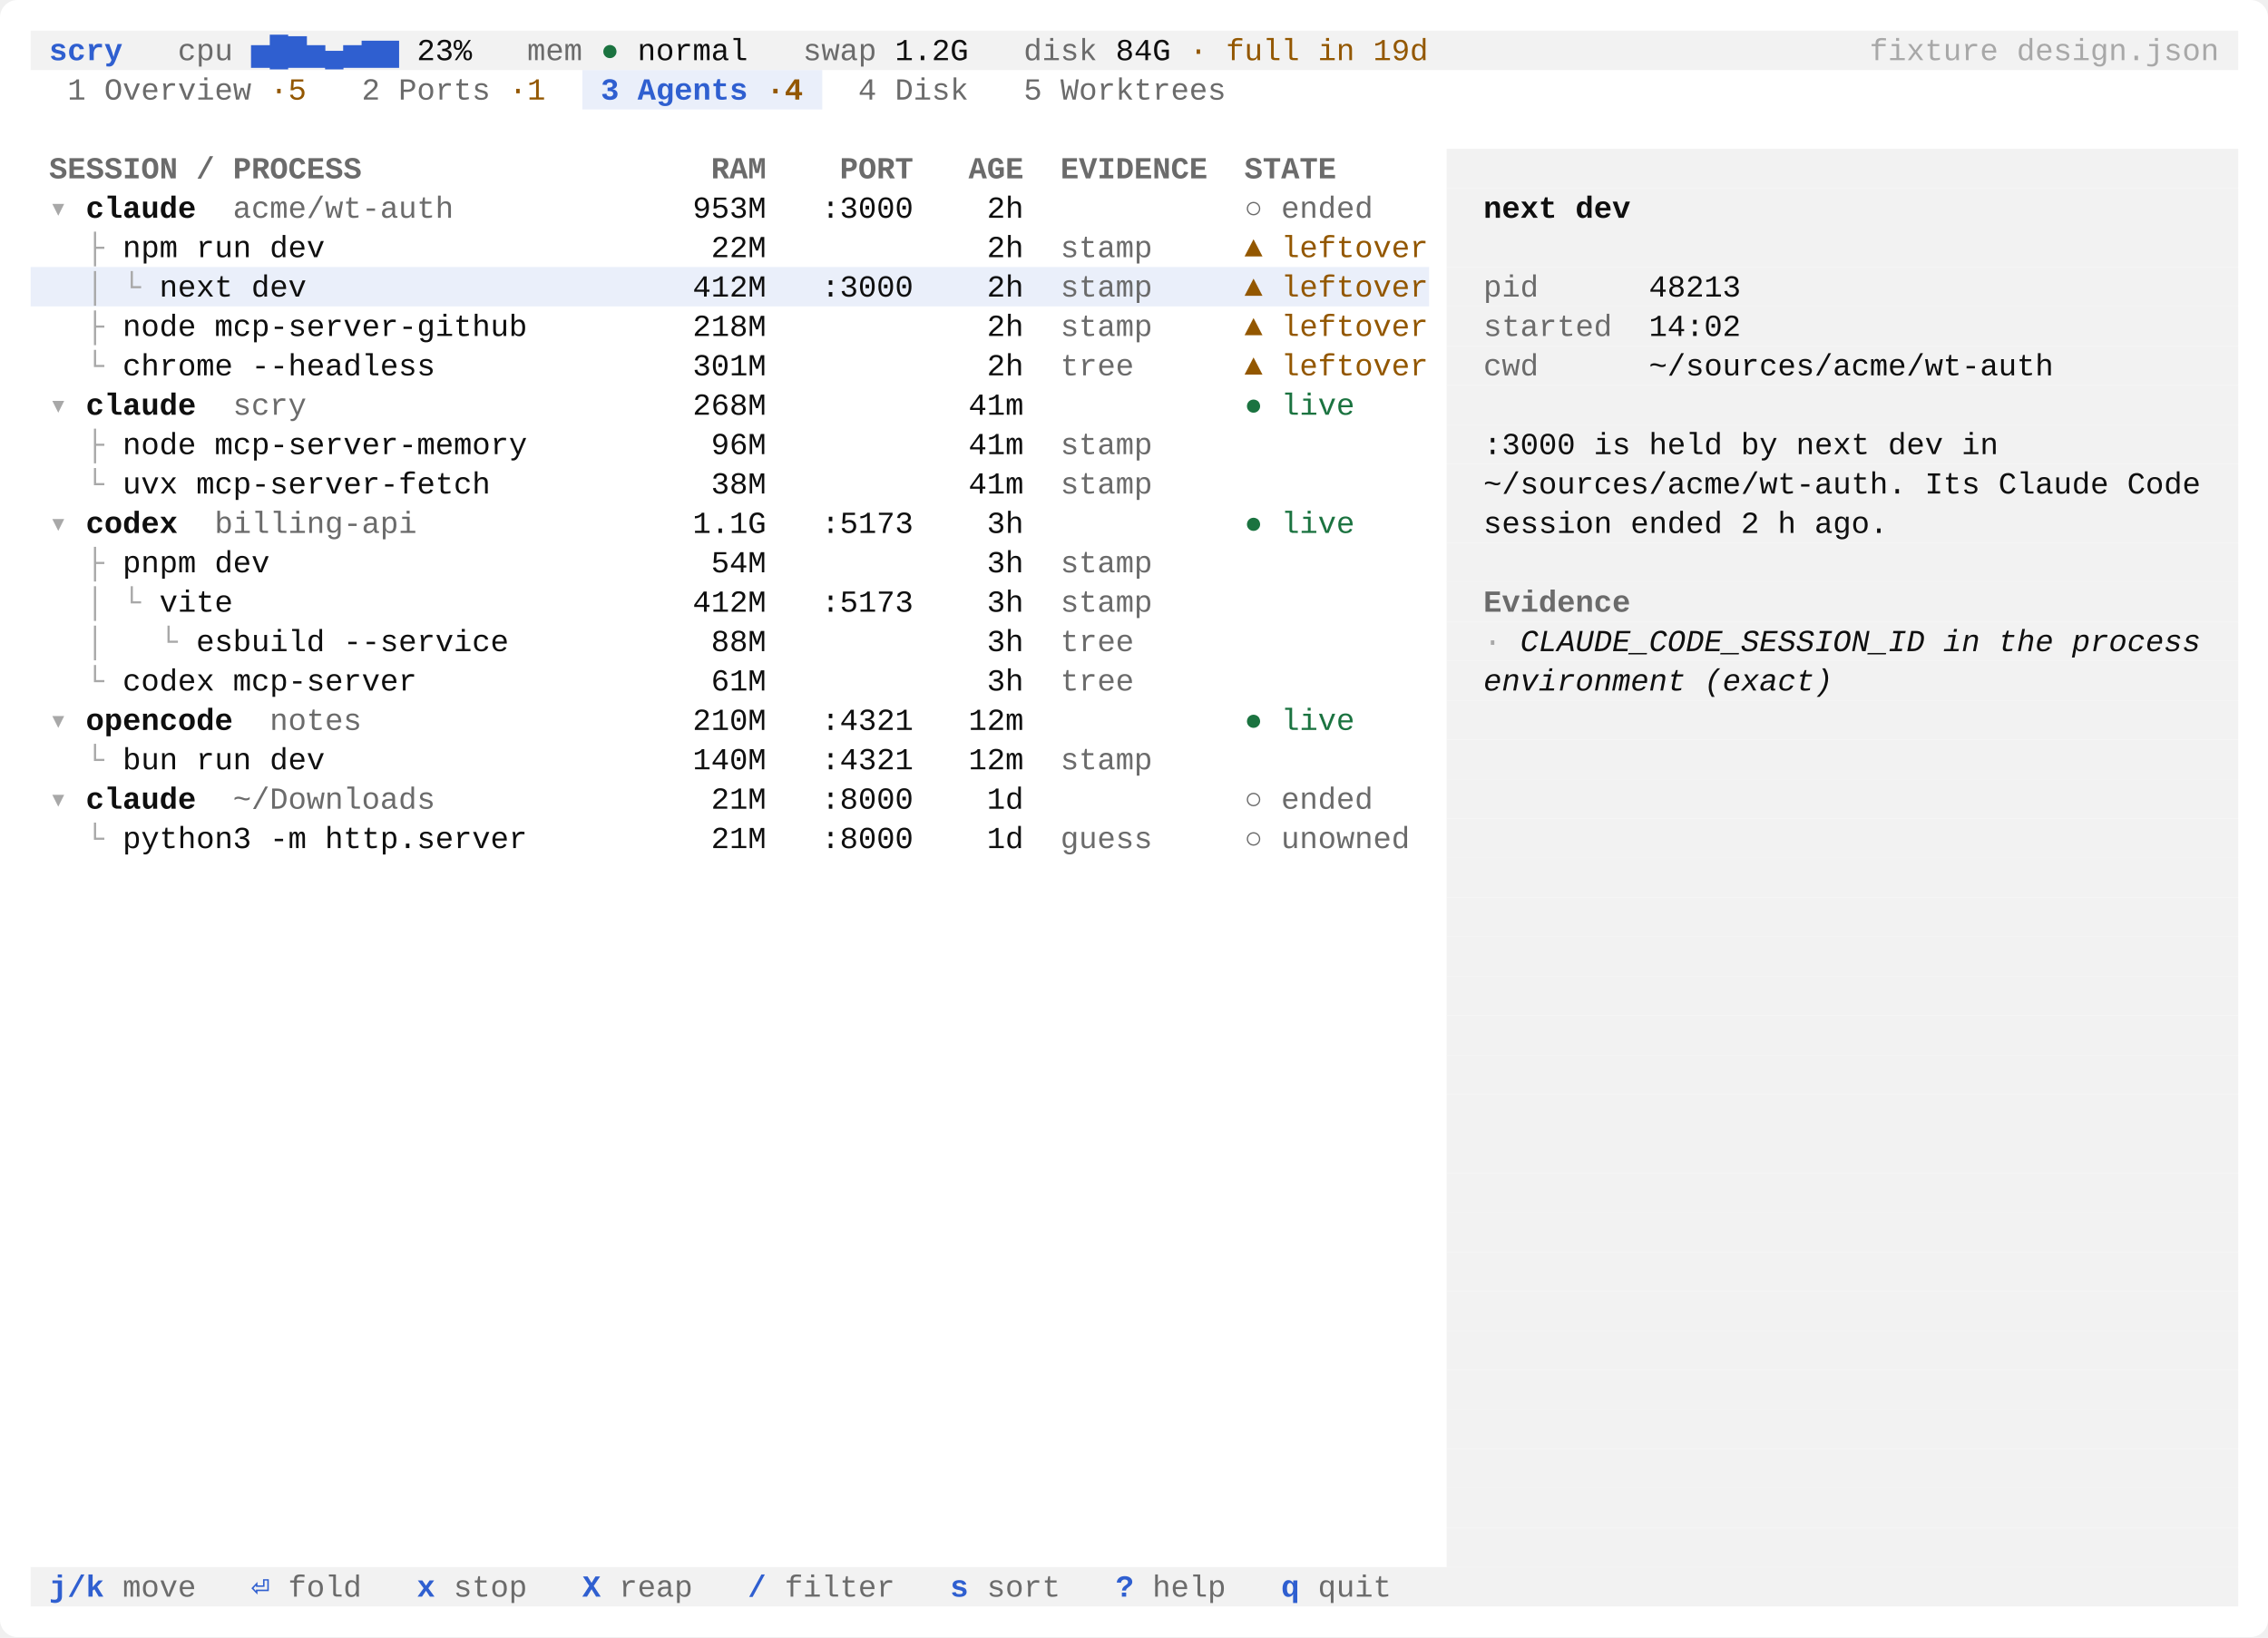
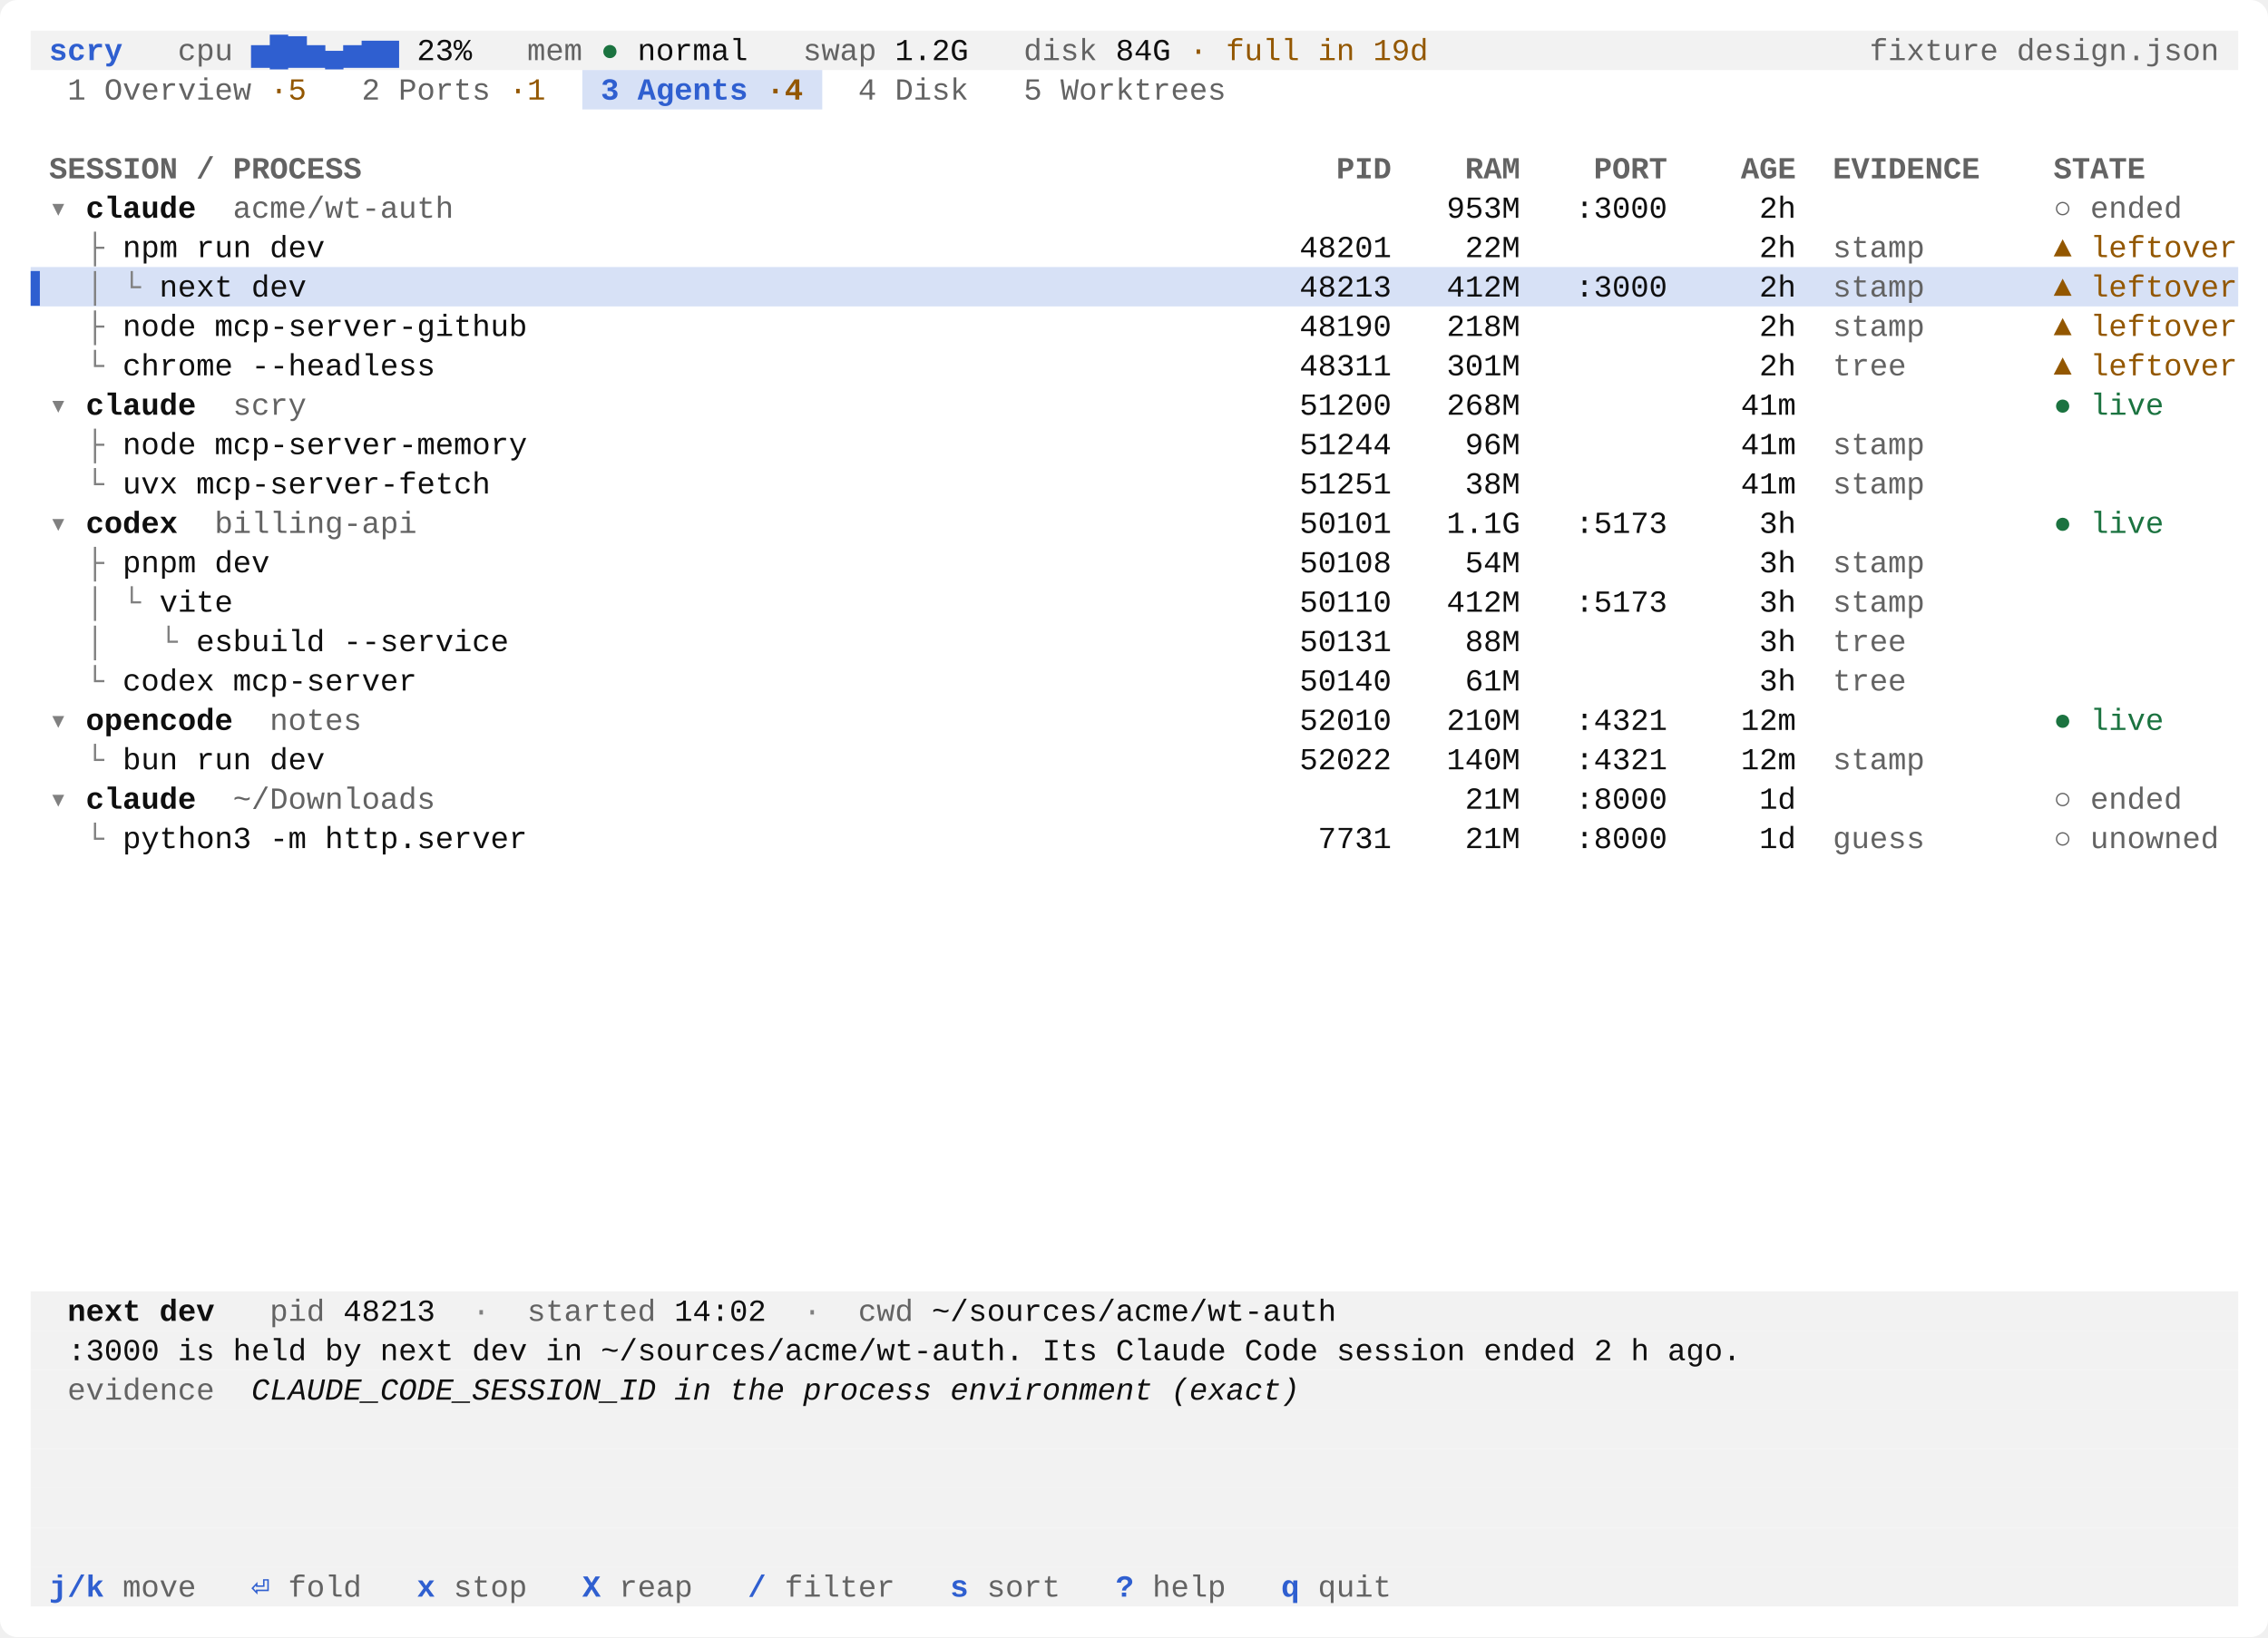
<svg xmlns="http://www.w3.org/2000/svg" width="1036" height="748" viewBox="0 0 1036 748">
  <style>text{font-family:ui-monospace,SFMono-Regular,"SF Mono",Menlo,Consolas,"Liberation Mono","DejaVu Sans Mono",monospace;font-size:14px;white-space:pre}</style>
  <rect width="1036" height="748" rx="8" fill="#ffffff" />
  <g transform="translate(14 14)">
    <rect x="0.0" y="0" width="1008.4" height="18" fill="#f2f2f2" />
    <text x="8.4" y="13.5" fill="#2f5fd0" textLength="33.6" lengthAdjust="spacingAndGlyphs" xml:space="preserve" font-weight="700">scry</text>
-     <text x="67.2" y="13.5" fill="#6b6b6b" textLength="25.2" lengthAdjust="spacingAndGlyphs" xml:space="preserve">cpu</text>
+     <text x="67.2" y="13.5" fill="#636363" textLength="25.2" lengthAdjust="spacingAndGlyphs" xml:space="preserve">cpu</text>
    <text x="100.8" y="13.5" fill="#2f5fd0" textLength="67.2" lengthAdjust="spacingAndGlyphs" xml:space="preserve">▅█▇▅▄▅▆▆</text>
    <text x="176.4" y="13.5" fill="#0f0f0f" textLength="25.2" lengthAdjust="spacingAndGlyphs" xml:space="preserve">23%</text>
-     <text x="226.8" y="13.5" fill="#6b6b6b" textLength="25.2" lengthAdjust="spacingAndGlyphs" xml:space="preserve">mem</text>
+     <text x="226.8" y="13.5" fill="#636363" textLength="25.2" lengthAdjust="spacingAndGlyphs" xml:space="preserve">mem</text>
    <text x="260.4" y="13.5" fill="#1b7340" textLength="8.4" lengthAdjust="spacingAndGlyphs" xml:space="preserve">●</text>
    <text x="277.2" y="13.5" fill="#0f0f0f" textLength="50.4" lengthAdjust="spacingAndGlyphs" xml:space="preserve">normal</text>
-     <text x="352.8" y="13.5" fill="#6b6b6b" textLength="33.6" lengthAdjust="spacingAndGlyphs" xml:space="preserve">swap</text>
+     <text x="352.8" y="13.5" fill="#636363" textLength="33.6" lengthAdjust="spacingAndGlyphs" xml:space="preserve">swap</text>
    <text x="394.8" y="13.5" fill="#0f0f0f" textLength="33.6" lengthAdjust="spacingAndGlyphs" xml:space="preserve">1.2G</text>
-     <text x="453.6" y="13.5" fill="#6b6b6b" textLength="33.6" lengthAdjust="spacingAndGlyphs" xml:space="preserve">disk</text>
+     <text x="453.6" y="13.5" fill="#636363" textLength="33.6" lengthAdjust="spacingAndGlyphs" xml:space="preserve">disk</text>
    <text x="495.6" y="13.5" fill="#0f0f0f" textLength="25.2" lengthAdjust="spacingAndGlyphs" xml:space="preserve">84G</text>
    <text x="529.2" y="13.5" fill="#935700" textLength="109.2" lengthAdjust="spacingAndGlyphs" xml:space="preserve">· full in 19d</text>
-     <text x="840.0" y="13.5" fill="#a8a8a8" textLength="159.6" lengthAdjust="spacingAndGlyphs" xml:space="preserve">fixture design.json</text>
-     <rect x="252.0" y="18" width="109.6" height="18" fill="#eaeffa" />
-     <text x="16.8" y="31.5" fill="#6b6b6b" textLength="84.0" lengthAdjust="spacingAndGlyphs" xml:space="preserve">1 Overview</text>
+     <text x="840.0" y="13.5" fill="#636363" textLength="159.6" lengthAdjust="spacingAndGlyphs" xml:space="preserve">fixture design.json</text>
+     <rect x="252.0" y="18" width="109.6" height="18" fill="#d7e1f6" />
+     <text x="16.8" y="31.5" fill="#636363" textLength="84.0" lengthAdjust="spacingAndGlyphs" xml:space="preserve">1 Overview</text>
    <text x="109.2" y="31.5" fill="#935700" textLength="16.8" lengthAdjust="spacingAndGlyphs" xml:space="preserve">·5</text>
-     <text x="151.2" y="31.5" fill="#6b6b6b" textLength="58.8" lengthAdjust="spacingAndGlyphs" xml:space="preserve">2 Ports</text>
+     <text x="151.2" y="31.5" fill="#636363" textLength="58.8" lengthAdjust="spacingAndGlyphs" xml:space="preserve">2 Ports</text>
    <text x="218.4" y="31.5" fill="#935700" textLength="16.8" lengthAdjust="spacingAndGlyphs" xml:space="preserve">·1</text>
    <text x="260.4" y="31.5" fill="#2f5fd0" textLength="67.2" lengthAdjust="spacingAndGlyphs" xml:space="preserve" font-weight="700">3 Agents</text>
    <text x="336.0" y="31.5" fill="#935700" textLength="16.8" lengthAdjust="spacingAndGlyphs" xml:space="preserve" font-weight="700">·4</text>
-     <text x="378.0" y="31.5" fill="#6b6b6b" textLength="50.4" lengthAdjust="spacingAndGlyphs" xml:space="preserve">4 Disk</text>
-     <text x="453.6" y="31.5" fill="#6b6b6b" textLength="92.4" lengthAdjust="spacingAndGlyphs" xml:space="preserve">5 Worktrees</text>
-     <rect x="646.8" y="54" width="361.6" height="18" fill="#f2f2f2" />
-     <text x="8.4" y="67.5" fill="#6b6b6b" textLength="142.8" lengthAdjust="spacingAndGlyphs" xml:space="preserve" font-weight="700">SESSION / PROCESS</text>
-     <text x="310.8" y="67.5" fill="#6b6b6b" textLength="25.2" lengthAdjust="spacingAndGlyphs" xml:space="preserve" font-weight="700">RAM</text>
-     <text x="369.6" y="67.5" fill="#6b6b6b" textLength="33.6" lengthAdjust="spacingAndGlyphs" xml:space="preserve" font-weight="700">PORT</text>
-     <text x="428.4" y="67.5" fill="#6b6b6b" textLength="25.2" lengthAdjust="spacingAndGlyphs" xml:space="preserve" font-weight="700">AGE</text>
-     <text x="470.4" y="67.5" fill="#6b6b6b" textLength="67.2" lengthAdjust="spacingAndGlyphs" xml:space="preserve" font-weight="700">EVIDENCE</text>
-     <text x="554.4" y="67.5" fill="#6b6b6b" textLength="42.0" lengthAdjust="spacingAndGlyphs" xml:space="preserve" font-weight="700">STATE</text>
-     <rect x="646.8" y="72" width="361.6" height="18" fill="#f2f2f2" />
-     <text x="8.4" y="85.5" fill="#a8a8a8" textLength="8.4" lengthAdjust="spacingAndGlyphs" xml:space="preserve">▾</text>
+     <text x="378.0" y="31.5" fill="#636363" textLength="50.4" lengthAdjust="spacingAndGlyphs" xml:space="preserve">4 Disk</text>
+     <text x="453.6" y="31.5" fill="#636363" textLength="92.4" lengthAdjust="spacingAndGlyphs" xml:space="preserve">5 Worktrees</text>
+     <text x="8.4" y="67.5" fill="#636363" textLength="142.8" lengthAdjust="spacingAndGlyphs" xml:space="preserve" font-weight="700">SESSION / PROCESS</text>
+     <text x="596.4" y="67.5" fill="#636363" textLength="25.2" lengthAdjust="spacingAndGlyphs" xml:space="preserve" font-weight="700">PID</text>
+     <text x="655.2" y="67.5" fill="#636363" textLength="25.2" lengthAdjust="spacingAndGlyphs" xml:space="preserve" font-weight="700">RAM</text>
+     <text x="714.0" y="67.5" fill="#636363" textLength="33.6" lengthAdjust="spacingAndGlyphs" xml:space="preserve" font-weight="700">PORT</text>
+     <text x="781.2" y="67.5" fill="#636363" textLength="25.2" lengthAdjust="spacingAndGlyphs" xml:space="preserve" font-weight="700">AGE</text>
+     <text x="823.2" y="67.5" fill="#636363" textLength="67.2" lengthAdjust="spacingAndGlyphs" xml:space="preserve" font-weight="700">EVIDENCE</text>
+     <text x="924.0" y="67.5" fill="#636363" textLength="42.0" lengthAdjust="spacingAndGlyphs" xml:space="preserve" font-weight="700">STATE</text>
+     <text x="8.4" y="85.5" fill="#808080" textLength="8.4" lengthAdjust="spacingAndGlyphs" xml:space="preserve">▾</text>
    <text x="25.2" y="85.5" fill="#0f0f0f" textLength="50.4" lengthAdjust="spacingAndGlyphs" xml:space="preserve" font-weight="700">claude</text>
-     <text x="92.4" y="85.5" fill="#6b6b6b" textLength="100.8" lengthAdjust="spacingAndGlyphs" xml:space="preserve">acme/wt-auth</text>
-     <text x="302.4" y="85.5" fill="#0f0f0f" textLength="33.6" lengthAdjust="spacingAndGlyphs" xml:space="preserve">953M</text>
-     <text x="361.2" y="85.5" fill="#0f0f0f" textLength="42.0" lengthAdjust="spacingAndGlyphs" xml:space="preserve">:3000</text>
-     <text x="436.8" y="85.5" fill="#0f0f0f" textLength="16.8" lengthAdjust="spacingAndGlyphs" xml:space="preserve">2h</text>
-     <text x="554.4" y="85.5" fill="#6b6b6b" textLength="58.8" lengthAdjust="spacingAndGlyphs" xml:space="preserve">○ ended</text>
-     <text x="663.6" y="85.5" fill="#0f0f0f" textLength="67.2" lengthAdjust="spacingAndGlyphs" xml:space="preserve" font-weight="700">next dev</text>
-     <rect x="646.8" y="90" width="361.6" height="18" fill="#f2f2f2" />
-     <text x="25.2" y="103.5" fill="#a8a8a8" textLength="8.4" lengthAdjust="spacingAndGlyphs" xml:space="preserve">├</text>
+     <text x="92.4" y="85.5" fill="#636363" textLength="100.8" lengthAdjust="spacingAndGlyphs" xml:space="preserve">acme/wt-auth</text>
+     <text x="646.8" y="85.5" fill="#0f0f0f" textLength="33.6" lengthAdjust="spacingAndGlyphs" xml:space="preserve">953M</text>
+     <text x="705.6" y="85.5" fill="#0f0f0f" textLength="42.0" lengthAdjust="spacingAndGlyphs" xml:space="preserve">:3000</text>
+     <text x="789.6" y="85.5" fill="#0f0f0f" textLength="16.8" lengthAdjust="spacingAndGlyphs" xml:space="preserve">2h</text>
+     <text x="924.0" y="85.5" fill="#636363" textLength="58.8" lengthAdjust="spacingAndGlyphs" xml:space="preserve">○ ended</text>
+     <text x="25.2" y="103.5" fill="#808080" textLength="8.4" lengthAdjust="spacingAndGlyphs" xml:space="preserve">├</text>
    <text x="42.0" y="103.5" fill="#0f0f0f" textLength="92.4" lengthAdjust="spacingAndGlyphs" xml:space="preserve">npm run dev</text>
-     <text x="310.8" y="103.5" fill="#0f0f0f" textLength="25.2" lengthAdjust="spacingAndGlyphs" xml:space="preserve">22M</text>
-     <text x="436.8" y="103.5" fill="#0f0f0f" textLength="16.8" lengthAdjust="spacingAndGlyphs" xml:space="preserve">2h</text>
-     <text x="470.4" y="103.5" fill="#6b6b6b" textLength="42.0" lengthAdjust="spacingAndGlyphs" xml:space="preserve">stamp</text>
-     <text x="554.4" y="103.5" fill="#935700" textLength="84.0" lengthAdjust="spacingAndGlyphs" xml:space="preserve">▲ leftover</text>
-     <rect x="0.0" y="108" width="638.8" height="18" fill="#eaeffa" />
-     <rect x="646.8" y="108" width="361.6" height="18" fill="#f2f2f2" />
-     <text x="25.2" y="121.5" fill="#a8a8a8" textLength="25.2" lengthAdjust="spacingAndGlyphs" xml:space="preserve">│ └</text>
+     <text x="579.6" y="103.5" fill="#0f0f0f" textLength="42.0" lengthAdjust="spacingAndGlyphs" xml:space="preserve">48201</text>
+     <text x="655.2" y="103.5" fill="#0f0f0f" textLength="25.2" lengthAdjust="spacingAndGlyphs" xml:space="preserve">22M</text>
+     <text x="789.6" y="103.5" fill="#0f0f0f" textLength="16.8" lengthAdjust="spacingAndGlyphs" xml:space="preserve">2h</text>
+     <text x="823.2" y="103.5" fill="#636363" textLength="42.0" lengthAdjust="spacingAndGlyphs" xml:space="preserve">stamp</text>
+     <text x="924.0" y="103.5" fill="#935700" textLength="84.0" lengthAdjust="spacingAndGlyphs" xml:space="preserve">▲ leftover</text>
+     <rect x="0.0" y="108" width="1008.4" height="18" fill="#d7e1f6" />
+     <text x="0.0" y="121.5" fill="#2f5fd0" textLength="8.4" lengthAdjust="spacingAndGlyphs" xml:space="preserve">▌</text>
+     <text x="25.2" y="121.5" fill="#808080" textLength="25.2" lengthAdjust="spacingAndGlyphs" xml:space="preserve">│ └</text>
    <text x="58.8" y="121.5" fill="#0f0f0f" textLength="67.2" lengthAdjust="spacingAndGlyphs" xml:space="preserve">next dev</text>
-     <text x="302.4" y="121.5" fill="#0f0f0f" textLength="33.6" lengthAdjust="spacingAndGlyphs" xml:space="preserve">412M</text>
-     <text x="361.2" y="121.5" fill="#0f0f0f" textLength="42.0" lengthAdjust="spacingAndGlyphs" xml:space="preserve">:3000</text>
-     <text x="436.8" y="121.5" fill="#0f0f0f" textLength="16.8" lengthAdjust="spacingAndGlyphs" xml:space="preserve">2h</text>
-     <text x="470.4" y="121.5" fill="#6b6b6b" textLength="42.0" lengthAdjust="spacingAndGlyphs" xml:space="preserve">stamp</text>
-     <text x="554.4" y="121.5" fill="#935700" textLength="84.0" lengthAdjust="spacingAndGlyphs" xml:space="preserve">▲ leftover</text>
-     <text x="663.6" y="121.5" fill="#6b6b6b" textLength="25.2" lengthAdjust="spacingAndGlyphs" xml:space="preserve">pid</text>
-     <text x="739.2" y="121.5" fill="#0f0f0f" textLength="42.0" lengthAdjust="spacingAndGlyphs" xml:space="preserve">48213</text>
-     <rect x="646.8" y="126" width="361.6" height="18" fill="#f2f2f2" />
-     <text x="25.2" y="139.5" fill="#a8a8a8" textLength="8.4" lengthAdjust="spacingAndGlyphs" xml:space="preserve">├</text>
+     <text x="579.6" y="121.5" fill="#0f0f0f" textLength="42.0" lengthAdjust="spacingAndGlyphs" xml:space="preserve">48213</text>
+     <text x="646.8" y="121.5" fill="#0f0f0f" textLength="33.6" lengthAdjust="spacingAndGlyphs" xml:space="preserve">412M</text>
+     <text x="705.6" y="121.5" fill="#0f0f0f" textLength="42.0" lengthAdjust="spacingAndGlyphs" xml:space="preserve">:3000</text>
+     <text x="789.6" y="121.5" fill="#0f0f0f" textLength="16.8" lengthAdjust="spacingAndGlyphs" xml:space="preserve">2h</text>
+     <text x="823.2" y="121.5" fill="#636363" textLength="42.0" lengthAdjust="spacingAndGlyphs" xml:space="preserve">stamp</text>
+     <text x="924.0" y="121.5" fill="#935700" textLength="84.0" lengthAdjust="spacingAndGlyphs" xml:space="preserve">▲ leftover</text>
+     <text x="25.2" y="139.5" fill="#808080" textLength="8.4" lengthAdjust="spacingAndGlyphs" xml:space="preserve">├</text>
    <text x="42.0" y="139.5" fill="#0f0f0f" textLength="184.8" lengthAdjust="spacingAndGlyphs" xml:space="preserve">node mcp-server-github</text>
-     <text x="302.4" y="139.5" fill="#0f0f0f" textLength="33.6" lengthAdjust="spacingAndGlyphs" xml:space="preserve">218M</text>
-     <text x="436.8" y="139.5" fill="#0f0f0f" textLength="16.8" lengthAdjust="spacingAndGlyphs" xml:space="preserve">2h</text>
-     <text x="470.4" y="139.5" fill="#6b6b6b" textLength="42.0" lengthAdjust="spacingAndGlyphs" xml:space="preserve">stamp</text>
-     <text x="554.4" y="139.5" fill="#935700" textLength="84.0" lengthAdjust="spacingAndGlyphs" xml:space="preserve">▲ leftover</text>
-     <text x="663.6" y="139.5" fill="#6b6b6b" textLength="58.8" lengthAdjust="spacingAndGlyphs" xml:space="preserve">started</text>
-     <text x="739.2" y="139.5" fill="#0f0f0f" textLength="42.0" lengthAdjust="spacingAndGlyphs" xml:space="preserve">14:02</text>
-     <rect x="646.8" y="144" width="361.6" height="18" fill="#f2f2f2" />
-     <text x="25.2" y="157.5" fill="#a8a8a8" textLength="8.4" lengthAdjust="spacingAndGlyphs" xml:space="preserve">└</text>
+     <text x="579.6" y="139.5" fill="#0f0f0f" textLength="42.0" lengthAdjust="spacingAndGlyphs" xml:space="preserve">48190</text>
+     <text x="646.8" y="139.5" fill="#0f0f0f" textLength="33.6" lengthAdjust="spacingAndGlyphs" xml:space="preserve">218M</text>
+     <text x="789.6" y="139.5" fill="#0f0f0f" textLength="16.8" lengthAdjust="spacingAndGlyphs" xml:space="preserve">2h</text>
+     <text x="823.2" y="139.5" fill="#636363" textLength="42.0" lengthAdjust="spacingAndGlyphs" xml:space="preserve">stamp</text>
+     <text x="924.0" y="139.5" fill="#935700" textLength="84.0" lengthAdjust="spacingAndGlyphs" xml:space="preserve">▲ leftover</text>
+     <text x="25.2" y="157.5" fill="#808080" textLength="8.4" lengthAdjust="spacingAndGlyphs" xml:space="preserve">└</text>
    <text x="42.0" y="157.5" fill="#0f0f0f" textLength="142.8" lengthAdjust="spacingAndGlyphs" xml:space="preserve">chrome --headless</text>
-     <text x="302.4" y="157.5" fill="#0f0f0f" textLength="33.6" lengthAdjust="spacingAndGlyphs" xml:space="preserve">301M</text>
-     <text x="436.8" y="157.5" fill="#0f0f0f" textLength="16.8" lengthAdjust="spacingAndGlyphs" xml:space="preserve">2h</text>
-     <text x="470.4" y="157.5" fill="#6b6b6b" textLength="33.6" lengthAdjust="spacingAndGlyphs" xml:space="preserve">tree</text>
-     <text x="554.4" y="157.5" fill="#935700" textLength="84.0" lengthAdjust="spacingAndGlyphs" xml:space="preserve">▲ leftover</text>
-     <text x="663.6" y="157.5" fill="#6b6b6b" textLength="25.2" lengthAdjust="spacingAndGlyphs" xml:space="preserve">cwd</text>
-     <text x="739.2" y="157.5" fill="#0f0f0f" textLength="184.8" lengthAdjust="spacingAndGlyphs" xml:space="preserve">~/sources/acme/wt-auth</text>
-     <rect x="646.8" y="162" width="361.6" height="18" fill="#f2f2f2" />
-     <text x="8.4" y="175.5" fill="#a8a8a8" textLength="8.4" lengthAdjust="spacingAndGlyphs" xml:space="preserve">▾</text>
+     <text x="579.6" y="157.5" fill="#0f0f0f" textLength="42.0" lengthAdjust="spacingAndGlyphs" xml:space="preserve">48311</text>
+     <text x="646.8" y="157.5" fill="#0f0f0f" textLength="33.6" lengthAdjust="spacingAndGlyphs" xml:space="preserve">301M</text>
+     <text x="789.6" y="157.5" fill="#0f0f0f" textLength="16.8" lengthAdjust="spacingAndGlyphs" xml:space="preserve">2h</text>
+     <text x="823.2" y="157.5" fill="#636363" textLength="33.6" lengthAdjust="spacingAndGlyphs" xml:space="preserve">tree</text>
+     <text x="924.0" y="157.5" fill="#935700" textLength="84.0" lengthAdjust="spacingAndGlyphs" xml:space="preserve">▲ leftover</text>
+     <text x="8.4" y="175.5" fill="#808080" textLength="8.4" lengthAdjust="spacingAndGlyphs" xml:space="preserve">▾</text>
    <text x="25.2" y="175.5" fill="#0f0f0f" textLength="50.4" lengthAdjust="spacingAndGlyphs" xml:space="preserve" font-weight="700">claude</text>
-     <text x="92.4" y="175.5" fill="#6b6b6b" textLength="33.6" lengthAdjust="spacingAndGlyphs" xml:space="preserve">scry</text>
-     <text x="302.4" y="175.5" fill="#0f0f0f" textLength="33.6" lengthAdjust="spacingAndGlyphs" xml:space="preserve">268M</text>
-     <text x="428.4" y="175.5" fill="#0f0f0f" textLength="25.2" lengthAdjust="spacingAndGlyphs" xml:space="preserve">41m</text>
-     <text x="554.4" y="175.5" fill="#1b7340" textLength="50.4" lengthAdjust="spacingAndGlyphs" xml:space="preserve">● live</text>
-     <rect x="646.8" y="180" width="361.6" height="18" fill="#f2f2f2" />
-     <text x="25.2" y="193.5" fill="#a8a8a8" textLength="8.4" lengthAdjust="spacingAndGlyphs" xml:space="preserve">├</text>
+     <text x="92.4" y="175.5" fill="#636363" textLength="33.6" lengthAdjust="spacingAndGlyphs" xml:space="preserve">scry</text>
+     <text x="579.6" y="175.5" fill="#0f0f0f" textLength="42.0" lengthAdjust="spacingAndGlyphs" xml:space="preserve">51200</text>
+     <text x="646.8" y="175.5" fill="#0f0f0f" textLength="33.6" lengthAdjust="spacingAndGlyphs" xml:space="preserve">268M</text>
+     <text x="781.2" y="175.5" fill="#0f0f0f" textLength="25.2" lengthAdjust="spacingAndGlyphs" xml:space="preserve">41m</text>
+     <text x="924.0" y="175.5" fill="#1b7340" textLength="50.4" lengthAdjust="spacingAndGlyphs" xml:space="preserve">● live</text>
+     <text x="25.2" y="193.5" fill="#808080" textLength="8.4" lengthAdjust="spacingAndGlyphs" xml:space="preserve">├</text>
    <text x="42.0" y="193.5" fill="#0f0f0f" textLength="184.8" lengthAdjust="spacingAndGlyphs" xml:space="preserve">node mcp-server-memory</text>
-     <text x="310.8" y="193.5" fill="#0f0f0f" textLength="25.2" lengthAdjust="spacingAndGlyphs" xml:space="preserve">96M</text>
-     <text x="428.4" y="193.5" fill="#0f0f0f" textLength="25.2" lengthAdjust="spacingAndGlyphs" xml:space="preserve">41m</text>
-     <text x="470.4" y="193.5" fill="#6b6b6b" textLength="42.0" lengthAdjust="spacingAndGlyphs" xml:space="preserve">stamp</text>
-     <text x="663.6" y="193.5" fill="#0f0f0f" textLength="235.2" lengthAdjust="spacingAndGlyphs" xml:space="preserve">:3000 is held by next dev in</text>
-     <rect x="646.8" y="198" width="361.6" height="18" fill="#f2f2f2" />
-     <text x="25.2" y="211.5" fill="#a8a8a8" textLength="8.4" lengthAdjust="spacingAndGlyphs" xml:space="preserve">└</text>
+     <text x="579.6" y="193.5" fill="#0f0f0f" textLength="42.0" lengthAdjust="spacingAndGlyphs" xml:space="preserve">51244</text>
+     <text x="655.2" y="193.5" fill="#0f0f0f" textLength="25.2" lengthAdjust="spacingAndGlyphs" xml:space="preserve">96M</text>
+     <text x="781.2" y="193.5" fill="#0f0f0f" textLength="25.2" lengthAdjust="spacingAndGlyphs" xml:space="preserve">41m</text>
+     <text x="823.2" y="193.5" fill="#636363" textLength="42.0" lengthAdjust="spacingAndGlyphs" xml:space="preserve">stamp</text>
+     <text x="25.2" y="211.5" fill="#808080" textLength="8.4" lengthAdjust="spacingAndGlyphs" xml:space="preserve">└</text>
    <text x="42.0" y="211.5" fill="#0f0f0f" textLength="168.0" lengthAdjust="spacingAndGlyphs" xml:space="preserve">uvx mcp-server-fetch</text>
-     <text x="310.8" y="211.5" fill="#0f0f0f" textLength="25.2" lengthAdjust="spacingAndGlyphs" xml:space="preserve">38M</text>
-     <text x="428.4" y="211.5" fill="#0f0f0f" textLength="25.2" lengthAdjust="spacingAndGlyphs" xml:space="preserve">41m</text>
-     <text x="470.4" y="211.5" fill="#6b6b6b" textLength="42.0" lengthAdjust="spacingAndGlyphs" xml:space="preserve">stamp</text>
-     <text x="663.6" y="211.5" fill="#0f0f0f" textLength="327.6" lengthAdjust="spacingAndGlyphs" xml:space="preserve">~/sources/acme/wt-auth. Its Claude Code</text>
-     <rect x="646.8" y="216" width="361.6" height="18" fill="#f2f2f2" />
-     <text x="8.4" y="229.5" fill="#a8a8a8" textLength="8.4" lengthAdjust="spacingAndGlyphs" xml:space="preserve">▾</text>
+     <text x="579.6" y="211.5" fill="#0f0f0f" textLength="42.0" lengthAdjust="spacingAndGlyphs" xml:space="preserve">51251</text>
+     <text x="655.2" y="211.5" fill="#0f0f0f" textLength="25.2" lengthAdjust="spacingAndGlyphs" xml:space="preserve">38M</text>
+     <text x="781.2" y="211.5" fill="#0f0f0f" textLength="25.2" lengthAdjust="spacingAndGlyphs" xml:space="preserve">41m</text>
+     <text x="823.2" y="211.5" fill="#636363" textLength="42.0" lengthAdjust="spacingAndGlyphs" xml:space="preserve">stamp</text>
+     <text x="8.4" y="229.5" fill="#808080" textLength="8.4" lengthAdjust="spacingAndGlyphs" xml:space="preserve">▾</text>
    <text x="25.2" y="229.5" fill="#0f0f0f" textLength="42.0" lengthAdjust="spacingAndGlyphs" xml:space="preserve" font-weight="700">codex</text>
-     <text x="84.0" y="229.5" fill="#6b6b6b" textLength="92.4" lengthAdjust="spacingAndGlyphs" xml:space="preserve">billing-api</text>
-     <text x="302.4" y="229.5" fill="#0f0f0f" textLength="33.6" lengthAdjust="spacingAndGlyphs" xml:space="preserve">1.1G</text>
-     <text x="361.2" y="229.5" fill="#0f0f0f" textLength="42.0" lengthAdjust="spacingAndGlyphs" xml:space="preserve">:5173</text>
-     <text x="436.8" y="229.5" fill="#0f0f0f" textLength="16.8" lengthAdjust="spacingAndGlyphs" xml:space="preserve">3h</text>
-     <text x="554.4" y="229.5" fill="#1b7340" textLength="50.4" lengthAdjust="spacingAndGlyphs" xml:space="preserve">● live</text>
-     <text x="663.6" y="229.5" fill="#0f0f0f" textLength="184.8" lengthAdjust="spacingAndGlyphs" xml:space="preserve">session ended 2 h ago.</text>
-     <rect x="646.8" y="234" width="361.6" height="18" fill="#f2f2f2" />
-     <text x="25.2" y="247.5" fill="#a8a8a8" textLength="8.4" lengthAdjust="spacingAndGlyphs" xml:space="preserve">├</text>
+     <text x="84.0" y="229.5" fill="#636363" textLength="92.4" lengthAdjust="spacingAndGlyphs" xml:space="preserve">billing-api</text>
+     <text x="579.6" y="229.5" fill="#0f0f0f" textLength="42.0" lengthAdjust="spacingAndGlyphs" xml:space="preserve">50101</text>
+     <text x="646.8" y="229.5" fill="#0f0f0f" textLength="33.6" lengthAdjust="spacingAndGlyphs" xml:space="preserve">1.1G</text>
+     <text x="705.6" y="229.5" fill="#0f0f0f" textLength="42.0" lengthAdjust="spacingAndGlyphs" xml:space="preserve">:5173</text>
+     <text x="789.6" y="229.5" fill="#0f0f0f" textLength="16.8" lengthAdjust="spacingAndGlyphs" xml:space="preserve">3h</text>
+     <text x="924.0" y="229.5" fill="#1b7340" textLength="50.4" lengthAdjust="spacingAndGlyphs" xml:space="preserve">● live</text>
+     <text x="25.2" y="247.5" fill="#808080" textLength="8.4" lengthAdjust="spacingAndGlyphs" xml:space="preserve">├</text>
    <text x="42.0" y="247.5" fill="#0f0f0f" textLength="67.2" lengthAdjust="spacingAndGlyphs" xml:space="preserve">pnpm dev</text>
-     <text x="310.8" y="247.5" fill="#0f0f0f" textLength="25.2" lengthAdjust="spacingAndGlyphs" xml:space="preserve">54M</text>
-     <text x="436.8" y="247.5" fill="#0f0f0f" textLength="16.8" lengthAdjust="spacingAndGlyphs" xml:space="preserve">3h</text>
-     <text x="470.4" y="247.5" fill="#6b6b6b" textLength="42.0" lengthAdjust="spacingAndGlyphs" xml:space="preserve">stamp</text>
-     <rect x="646.8" y="252" width="361.6" height="18" fill="#f2f2f2" />
-     <text x="25.2" y="265.5" fill="#a8a8a8" textLength="25.2" lengthAdjust="spacingAndGlyphs" xml:space="preserve">│ └</text>
+     <text x="579.6" y="247.5" fill="#0f0f0f" textLength="42.0" lengthAdjust="spacingAndGlyphs" xml:space="preserve">50108</text>
+     <text x="655.2" y="247.5" fill="#0f0f0f" textLength="25.2" lengthAdjust="spacingAndGlyphs" xml:space="preserve">54M</text>
+     <text x="789.6" y="247.5" fill="#0f0f0f" textLength="16.8" lengthAdjust="spacingAndGlyphs" xml:space="preserve">3h</text>
+     <text x="823.2" y="247.5" fill="#636363" textLength="42.0" lengthAdjust="spacingAndGlyphs" xml:space="preserve">stamp</text>
+     <text x="25.2" y="265.5" fill="#808080" textLength="25.2" lengthAdjust="spacingAndGlyphs" xml:space="preserve">│ └</text>
    <text x="58.8" y="265.5" fill="#0f0f0f" textLength="33.6" lengthAdjust="spacingAndGlyphs" xml:space="preserve">vite</text>
-     <text x="302.4" y="265.5" fill="#0f0f0f" textLength="33.6" lengthAdjust="spacingAndGlyphs" xml:space="preserve">412M</text>
-     <text x="361.2" y="265.5" fill="#0f0f0f" textLength="42.0" lengthAdjust="spacingAndGlyphs" xml:space="preserve">:5173</text>
-     <text x="436.8" y="265.5" fill="#0f0f0f" textLength="16.8" lengthAdjust="spacingAndGlyphs" xml:space="preserve">3h</text>
-     <text x="470.4" y="265.5" fill="#6b6b6b" textLength="42.0" lengthAdjust="spacingAndGlyphs" xml:space="preserve">stamp</text>
-     <text x="663.6" y="265.5" fill="#6b6b6b" textLength="67.2" lengthAdjust="spacingAndGlyphs" xml:space="preserve" font-weight="700">Evidence</text>
-     <rect x="646.8" y="270" width="361.6" height="18" fill="#f2f2f2" />
-     <text x="25.2" y="283.5" fill="#a8a8a8" textLength="8.4" lengthAdjust="spacingAndGlyphs" xml:space="preserve">│</text>
-     <text x="58.8" y="283.5" fill="#a8a8a8" textLength="8.4" lengthAdjust="spacingAndGlyphs" xml:space="preserve">└</text>
+     <text x="579.6" y="265.5" fill="#0f0f0f" textLength="42.0" lengthAdjust="spacingAndGlyphs" xml:space="preserve">50110</text>
+     <text x="646.8" y="265.5" fill="#0f0f0f" textLength="33.6" lengthAdjust="spacingAndGlyphs" xml:space="preserve">412M</text>
+     <text x="705.6" y="265.5" fill="#0f0f0f" textLength="42.0" lengthAdjust="spacingAndGlyphs" xml:space="preserve">:5173</text>
+     <text x="789.6" y="265.5" fill="#0f0f0f" textLength="16.8" lengthAdjust="spacingAndGlyphs" xml:space="preserve">3h</text>
+     <text x="823.2" y="265.5" fill="#636363" textLength="42.0" lengthAdjust="spacingAndGlyphs" xml:space="preserve">stamp</text>
+     <text x="25.2" y="283.5" fill="#808080" textLength="8.4" lengthAdjust="spacingAndGlyphs" xml:space="preserve">│</text>
+     <text x="58.8" y="283.5" fill="#808080" textLength="8.4" lengthAdjust="spacingAndGlyphs" xml:space="preserve">└</text>
    <text x="75.6" y="283.5" fill="#0f0f0f" textLength="142.8" lengthAdjust="spacingAndGlyphs" xml:space="preserve">esbuild --service</text>
-     <text x="310.8" y="283.5" fill="#0f0f0f" textLength="25.2" lengthAdjust="spacingAndGlyphs" xml:space="preserve">88M</text>
-     <text x="436.8" y="283.5" fill="#0f0f0f" textLength="16.8" lengthAdjust="spacingAndGlyphs" xml:space="preserve">3h</text>
-     <text x="470.4" y="283.5" fill="#6b6b6b" textLength="33.6" lengthAdjust="spacingAndGlyphs" xml:space="preserve">tree</text>
-     <text x="663.6" y="283.5" fill="#a8a8a8" textLength="8.4" lengthAdjust="spacingAndGlyphs" xml:space="preserve">·</text>
-     <text x="680.4" y="283.5" fill="#0f0f0f" textLength="310.8" lengthAdjust="spacingAndGlyphs" xml:space="preserve" font-style="italic">CLAUDE_CODE_SESSION_ID in the process</text>
-     <rect x="646.8" y="288" width="361.6" height="18" fill="#f2f2f2" />
-     <text x="25.2" y="301.5" fill="#a8a8a8" textLength="8.4" lengthAdjust="spacingAndGlyphs" xml:space="preserve">└</text>
+     <text x="579.6" y="283.5" fill="#0f0f0f" textLength="42.0" lengthAdjust="spacingAndGlyphs" xml:space="preserve">50131</text>
+     <text x="655.2" y="283.5" fill="#0f0f0f" textLength="25.2" lengthAdjust="spacingAndGlyphs" xml:space="preserve">88M</text>
+     <text x="789.6" y="283.5" fill="#0f0f0f" textLength="16.8" lengthAdjust="spacingAndGlyphs" xml:space="preserve">3h</text>
+     <text x="823.2" y="283.5" fill="#636363" textLength="33.6" lengthAdjust="spacingAndGlyphs" xml:space="preserve">tree</text>
+     <text x="25.2" y="301.5" fill="#808080" textLength="8.4" lengthAdjust="spacingAndGlyphs" xml:space="preserve">└</text>
    <text x="42.0" y="301.5" fill="#0f0f0f" textLength="134.4" lengthAdjust="spacingAndGlyphs" xml:space="preserve">codex mcp-server</text>
-     <text x="310.8" y="301.5" fill="#0f0f0f" textLength="25.2" lengthAdjust="spacingAndGlyphs" xml:space="preserve">61M</text>
-     <text x="436.8" y="301.5" fill="#0f0f0f" textLength="16.8" lengthAdjust="spacingAndGlyphs" xml:space="preserve">3h</text>
-     <text x="470.4" y="301.5" fill="#6b6b6b" textLength="33.6" lengthAdjust="spacingAndGlyphs" xml:space="preserve">tree</text>
-     <text x="663.6" y="301.5" fill="#0f0f0f" textLength="159.6" lengthAdjust="spacingAndGlyphs" xml:space="preserve" font-style="italic">environment (exact)</text>
-     <rect x="646.8" y="306" width="361.6" height="18" fill="#f2f2f2" />
-     <text x="8.4" y="319.5" fill="#a8a8a8" textLength="8.4" lengthAdjust="spacingAndGlyphs" xml:space="preserve">▾</text>
+     <text x="579.6" y="301.5" fill="#0f0f0f" textLength="42.0" lengthAdjust="spacingAndGlyphs" xml:space="preserve">50140</text>
+     <text x="655.2" y="301.5" fill="#0f0f0f" textLength="25.2" lengthAdjust="spacingAndGlyphs" xml:space="preserve">61M</text>
+     <text x="789.6" y="301.5" fill="#0f0f0f" textLength="16.8" lengthAdjust="spacingAndGlyphs" xml:space="preserve">3h</text>
+     <text x="823.2" y="301.5" fill="#636363" textLength="33.6" lengthAdjust="spacingAndGlyphs" xml:space="preserve">tree</text>
+     <text x="8.4" y="319.5" fill="#808080" textLength="8.4" lengthAdjust="spacingAndGlyphs" xml:space="preserve">▾</text>
    <text x="25.2" y="319.5" fill="#0f0f0f" textLength="67.2" lengthAdjust="spacingAndGlyphs" xml:space="preserve" font-weight="700">opencode</text>
-     <text x="109.2" y="319.5" fill="#6b6b6b" textLength="42.0" lengthAdjust="spacingAndGlyphs" xml:space="preserve">notes</text>
-     <text x="302.4" y="319.5" fill="#0f0f0f" textLength="33.6" lengthAdjust="spacingAndGlyphs" xml:space="preserve">210M</text>
-     <text x="361.2" y="319.5" fill="#0f0f0f" textLength="42.0" lengthAdjust="spacingAndGlyphs" xml:space="preserve">:4321</text>
-     <text x="428.4" y="319.5" fill="#0f0f0f" textLength="25.2" lengthAdjust="spacingAndGlyphs" xml:space="preserve">12m</text>
-     <text x="554.4" y="319.5" fill="#1b7340" textLength="50.4" lengthAdjust="spacingAndGlyphs" xml:space="preserve">● live</text>
-     <rect x="646.8" y="324" width="361.6" height="18" fill="#f2f2f2" />
-     <text x="25.2" y="337.5" fill="#a8a8a8" textLength="8.4" lengthAdjust="spacingAndGlyphs" xml:space="preserve">└</text>
+     <text x="109.2" y="319.5" fill="#636363" textLength="42.0" lengthAdjust="spacingAndGlyphs" xml:space="preserve">notes</text>
+     <text x="579.6" y="319.5" fill="#0f0f0f" textLength="42.0" lengthAdjust="spacingAndGlyphs" xml:space="preserve">52010</text>
+     <text x="646.8" y="319.5" fill="#0f0f0f" textLength="33.6" lengthAdjust="spacingAndGlyphs" xml:space="preserve">210M</text>
+     <text x="705.6" y="319.5" fill="#0f0f0f" textLength="42.0" lengthAdjust="spacingAndGlyphs" xml:space="preserve">:4321</text>
+     <text x="781.2" y="319.5" fill="#0f0f0f" textLength="25.2" lengthAdjust="spacingAndGlyphs" xml:space="preserve">12m</text>
+     <text x="924.0" y="319.5" fill="#1b7340" textLength="50.4" lengthAdjust="spacingAndGlyphs" xml:space="preserve">● live</text>
+     <text x="25.2" y="337.5" fill="#808080" textLength="8.4" lengthAdjust="spacingAndGlyphs" xml:space="preserve">└</text>
    <text x="42.0" y="337.5" fill="#0f0f0f" textLength="92.4" lengthAdjust="spacingAndGlyphs" xml:space="preserve">bun run dev</text>
-     <text x="302.4" y="337.5" fill="#0f0f0f" textLength="33.6" lengthAdjust="spacingAndGlyphs" xml:space="preserve">140M</text>
-     <text x="361.2" y="337.5" fill="#0f0f0f" textLength="42.0" lengthAdjust="spacingAndGlyphs" xml:space="preserve">:4321</text>
-     <text x="428.4" y="337.5" fill="#0f0f0f" textLength="25.2" lengthAdjust="spacingAndGlyphs" xml:space="preserve">12m</text>
-     <text x="470.4" y="337.5" fill="#6b6b6b" textLength="42.0" lengthAdjust="spacingAndGlyphs" xml:space="preserve">stamp</text>
-     <rect x="646.8" y="342" width="361.6" height="18" fill="#f2f2f2" />
-     <text x="8.4" y="355.5" fill="#a8a8a8" textLength="8.4" lengthAdjust="spacingAndGlyphs" xml:space="preserve">▾</text>
+     <text x="579.6" y="337.5" fill="#0f0f0f" textLength="42.0" lengthAdjust="spacingAndGlyphs" xml:space="preserve">52022</text>
+     <text x="646.8" y="337.5" fill="#0f0f0f" textLength="33.6" lengthAdjust="spacingAndGlyphs" xml:space="preserve">140M</text>
+     <text x="705.6" y="337.5" fill="#0f0f0f" textLength="42.0" lengthAdjust="spacingAndGlyphs" xml:space="preserve">:4321</text>
+     <text x="781.2" y="337.5" fill="#0f0f0f" textLength="25.2" lengthAdjust="spacingAndGlyphs" xml:space="preserve">12m</text>
+     <text x="823.2" y="337.5" fill="#636363" textLength="42.0" lengthAdjust="spacingAndGlyphs" xml:space="preserve">stamp</text>
+     <text x="8.4" y="355.5" fill="#808080" textLength="8.4" lengthAdjust="spacingAndGlyphs" xml:space="preserve">▾</text>
    <text x="25.2" y="355.5" fill="#0f0f0f" textLength="50.4" lengthAdjust="spacingAndGlyphs" xml:space="preserve" font-weight="700">claude</text>
-     <text x="92.4" y="355.5" fill="#6b6b6b" textLength="92.4" lengthAdjust="spacingAndGlyphs" xml:space="preserve">~/Downloads</text>
-     <text x="310.8" y="355.5" fill="#0f0f0f" textLength="25.2" lengthAdjust="spacingAndGlyphs" xml:space="preserve">21M</text>
-     <text x="361.2" y="355.5" fill="#0f0f0f" textLength="42.0" lengthAdjust="spacingAndGlyphs" xml:space="preserve">:8000</text>
-     <text x="436.8" y="355.5" fill="#0f0f0f" textLength="16.8" lengthAdjust="spacingAndGlyphs" xml:space="preserve">1d</text>
-     <text x="554.4" y="355.5" fill="#6b6b6b" textLength="58.8" lengthAdjust="spacingAndGlyphs" xml:space="preserve">○ ended</text>
-     <rect x="646.8" y="360" width="361.6" height="18" fill="#f2f2f2" />
-     <text x="25.2" y="373.5" fill="#a8a8a8" textLength="8.4" lengthAdjust="spacingAndGlyphs" xml:space="preserve">└</text>
+     <text x="92.4" y="355.5" fill="#636363" textLength="92.4" lengthAdjust="spacingAndGlyphs" xml:space="preserve">~/Downloads</text>
+     <text x="655.2" y="355.5" fill="#0f0f0f" textLength="25.2" lengthAdjust="spacingAndGlyphs" xml:space="preserve">21M</text>
+     <text x="705.6" y="355.5" fill="#0f0f0f" textLength="42.0" lengthAdjust="spacingAndGlyphs" xml:space="preserve">:8000</text>
+     <text x="789.6" y="355.5" fill="#0f0f0f" textLength="16.8" lengthAdjust="spacingAndGlyphs" xml:space="preserve">1d</text>
+     <text x="924.0" y="355.5" fill="#636363" textLength="58.8" lengthAdjust="spacingAndGlyphs" xml:space="preserve">○ ended</text>
+     <text x="25.2" y="373.5" fill="#808080" textLength="8.4" lengthAdjust="spacingAndGlyphs" xml:space="preserve">└</text>
    <text x="42.0" y="373.5" fill="#0f0f0f" textLength="184.8" lengthAdjust="spacingAndGlyphs" xml:space="preserve">python3 -m http.server</text>
-     <text x="310.8" y="373.5" fill="#0f0f0f" textLength="25.2" lengthAdjust="spacingAndGlyphs" xml:space="preserve">21M</text>
-     <text x="361.2" y="373.5" fill="#0f0f0f" textLength="42.0" lengthAdjust="spacingAndGlyphs" xml:space="preserve">:8000</text>
-     <text x="436.8" y="373.5" fill="#0f0f0f" textLength="16.8" lengthAdjust="spacingAndGlyphs" xml:space="preserve">1d</text>
-     <text x="470.4" y="373.5" fill="#6b6b6b" textLength="42.0" lengthAdjust="spacingAndGlyphs" xml:space="preserve">guess</text>
-     <text x="554.4" y="373.5" fill="#6b6b6b" textLength="75.6" lengthAdjust="spacingAndGlyphs" xml:space="preserve">○ unowned</text>
-     <rect x="646.8" y="378" width="361.6" height="18" fill="#f2f2f2" />
-     <rect x="646.8" y="396" width="361.6" height="18" fill="#f2f2f2" />
-     <rect x="646.8" y="414" width="361.6" height="18" fill="#f2f2f2" />
-     <rect x="646.8" y="432" width="361.6" height="18" fill="#f2f2f2" />
-     <rect x="646.8" y="450" width="361.6" height="18" fill="#f2f2f2" />
-     <rect x="646.8" y="468" width="361.6" height="18" fill="#f2f2f2" />
-     <rect x="646.8" y="486" width="361.6" height="18" fill="#f2f2f2" />
-     <rect x="646.8" y="504" width="361.6" height="18" fill="#f2f2f2" />
-     <rect x="646.8" y="522" width="361.6" height="18" fill="#f2f2f2" />
-     <rect x="646.8" y="540" width="361.6" height="18" fill="#f2f2f2" />
-     <rect x="646.8" y="558" width="361.6" height="18" fill="#f2f2f2" />
-     <rect x="646.8" y="576" width="361.6" height="18" fill="#f2f2f2" />
-     <rect x="646.8" y="594" width="361.6" height="18" fill="#f2f2f2" />
-     <rect x="646.8" y="612" width="361.6" height="18" fill="#f2f2f2" />
-     <rect x="646.8" y="630" width="361.6" height="18" fill="#f2f2f2" />
-     <rect x="646.8" y="648" width="361.6" height="18" fill="#f2f2f2" />
-     <rect x="646.8" y="666" width="361.6" height="18" fill="#f2f2f2" />
-     <rect x="646.8" y="684" width="361.6" height="18" fill="#f2f2f2" />
+     <text x="588.0" y="373.5" fill="#0f0f0f" textLength="33.6" lengthAdjust="spacingAndGlyphs" xml:space="preserve">7731</text>
+     <text x="655.2" y="373.5" fill="#0f0f0f" textLength="25.2" lengthAdjust="spacingAndGlyphs" xml:space="preserve">21M</text>
+     <text x="705.6" y="373.5" fill="#0f0f0f" textLength="42.0" lengthAdjust="spacingAndGlyphs" xml:space="preserve">:8000</text>
+     <text x="789.6" y="373.5" fill="#0f0f0f" textLength="16.8" lengthAdjust="spacingAndGlyphs" xml:space="preserve">1d</text>
+     <text x="823.2" y="373.5" fill="#636363" textLength="42.0" lengthAdjust="spacingAndGlyphs" xml:space="preserve">guess</text>
+     <text x="924.0" y="373.5" fill="#636363" textLength="75.6" lengthAdjust="spacingAndGlyphs" xml:space="preserve">○ unowned</text>
+     <rect x="0.0" y="576" width="1008.4" height="18" fill="#f2f2f2" />
+     <text x="16.8" y="589.5" fill="#0f0f0f" textLength="67.2" lengthAdjust="spacingAndGlyphs" xml:space="preserve" font-weight="700">next dev</text>
+     <text x="109.2" y="589.5" fill="#636363" textLength="25.2" lengthAdjust="spacingAndGlyphs" xml:space="preserve">pid</text>
+     <text x="142.8" y="589.5" fill="#0f0f0f" textLength="42.0" lengthAdjust="spacingAndGlyphs" xml:space="preserve">48213</text>
+     <text x="201.6" y="589.5" fill="#808080" textLength="8.4" lengthAdjust="spacingAndGlyphs" xml:space="preserve">·</text>
+     <text x="226.8" y="589.5" fill="#636363" textLength="58.8" lengthAdjust="spacingAndGlyphs" xml:space="preserve">started</text>
+     <text x="294.0" y="589.5" fill="#0f0f0f" textLength="42.0" lengthAdjust="spacingAndGlyphs" xml:space="preserve">14:02</text>
+     <text x="352.8" y="589.5" fill="#808080" textLength="8.4" lengthAdjust="spacingAndGlyphs" xml:space="preserve">·</text>
+     <text x="378.0" y="589.5" fill="#636363" textLength="25.2" lengthAdjust="spacingAndGlyphs" xml:space="preserve">cwd</text>
+     <text x="411.6" y="589.5" fill="#0f0f0f" textLength="184.8" lengthAdjust="spacingAndGlyphs" xml:space="preserve">~/sources/acme/wt-auth</text>
+     <rect x="0.0" y="594" width="1008.4" height="18" fill="#f2f2f2" />
+     <text x="16.8" y="607.5" fill="#0f0f0f" textLength="764.4" lengthAdjust="spacingAndGlyphs" xml:space="preserve">:3000 is held by next dev in ~/sources/acme/wt-auth. Its Claude Code session ended 2 h ago.</text>
+     <rect x="0.0" y="612" width="1008.4" height="18" fill="#f2f2f2" />
+     <text x="16.8" y="625.5" fill="#636363" textLength="67.2" lengthAdjust="spacingAndGlyphs" xml:space="preserve">evidence</text>
+     <text x="100.8" y="625.5" fill="#0f0f0f" textLength="478.8" lengthAdjust="spacingAndGlyphs" xml:space="preserve" font-style="italic">CLAUDE_CODE_SESSION_ID in the process environment (exact)</text>
+     <rect x="0.0" y="630" width="1008.4" height="18" fill="#f2f2f2" />
+     <rect x="0.0" y="648" width="1008.4" height="18" fill="#f2f2f2" />
+     <rect x="0.0" y="666" width="1008.4" height="18" fill="#f2f2f2" />
+     <rect x="0.0" y="684" width="1008.4" height="18" fill="#f2f2f2" />
    <rect x="0.0" y="702" width="1008.4" height="18" fill="#f2f2f2" />
    <text x="8.4" y="715.5" fill="#2f5fd0" textLength="25.2" lengthAdjust="spacingAndGlyphs" xml:space="preserve" font-weight="700">j/k</text>
-     <text x="42.0" y="715.5" fill="#6b6b6b" textLength="33.6" lengthAdjust="spacingAndGlyphs" xml:space="preserve">move</text>
+     <text x="42.0" y="715.5" fill="#636363" textLength="33.6" lengthAdjust="spacingAndGlyphs" xml:space="preserve">move</text>
    <text x="100.8" y="715.5" fill="#2f5fd0" textLength="8.4" lengthAdjust="spacingAndGlyphs" xml:space="preserve" font-weight="700">⏎</text>
-     <text x="117.6" y="715.5" fill="#6b6b6b" textLength="33.6" lengthAdjust="spacingAndGlyphs" xml:space="preserve">fold</text>
+     <text x="117.6" y="715.5" fill="#636363" textLength="33.6" lengthAdjust="spacingAndGlyphs" xml:space="preserve">fold</text>
    <text x="176.4" y="715.5" fill="#2f5fd0" textLength="8.4" lengthAdjust="spacingAndGlyphs" xml:space="preserve" font-weight="700">x</text>
-     <text x="193.2" y="715.5" fill="#6b6b6b" textLength="33.6" lengthAdjust="spacingAndGlyphs" xml:space="preserve">stop</text>
+     <text x="193.2" y="715.5" fill="#636363" textLength="33.6" lengthAdjust="spacingAndGlyphs" xml:space="preserve">stop</text>
    <text x="252.0" y="715.5" fill="#2f5fd0" textLength="8.4" lengthAdjust="spacingAndGlyphs" xml:space="preserve" font-weight="700">X</text>
-     <text x="268.8" y="715.5" fill="#6b6b6b" textLength="33.6" lengthAdjust="spacingAndGlyphs" xml:space="preserve">reap</text>
+     <text x="268.8" y="715.5" fill="#636363" textLength="33.6" lengthAdjust="spacingAndGlyphs" xml:space="preserve">reap</text>
    <text x="327.6" y="715.5" fill="#2f5fd0" textLength="8.4" lengthAdjust="spacingAndGlyphs" xml:space="preserve" font-weight="700">/</text>
-     <text x="344.4" y="715.5" fill="#6b6b6b" textLength="50.4" lengthAdjust="spacingAndGlyphs" xml:space="preserve">filter</text>
+     <text x="344.4" y="715.5" fill="#636363" textLength="50.4" lengthAdjust="spacingAndGlyphs" xml:space="preserve">filter</text>
    <text x="420.0" y="715.5" fill="#2f5fd0" textLength="8.4" lengthAdjust="spacingAndGlyphs" xml:space="preserve" font-weight="700">s</text>
-     <text x="436.8" y="715.5" fill="#6b6b6b" textLength="33.6" lengthAdjust="spacingAndGlyphs" xml:space="preserve">sort</text>
+     <text x="436.8" y="715.5" fill="#636363" textLength="33.6" lengthAdjust="spacingAndGlyphs" xml:space="preserve">sort</text>
    <text x="495.6" y="715.5" fill="#2f5fd0" textLength="8.4" lengthAdjust="spacingAndGlyphs" xml:space="preserve" font-weight="700">?</text>
-     <text x="512.4" y="715.5" fill="#6b6b6b" textLength="33.6" lengthAdjust="spacingAndGlyphs" xml:space="preserve">help</text>
+     <text x="512.4" y="715.5" fill="#636363" textLength="33.6" lengthAdjust="spacingAndGlyphs" xml:space="preserve">help</text>
    <text x="571.2" y="715.5" fill="#2f5fd0" textLength="8.4" lengthAdjust="spacingAndGlyphs" xml:space="preserve" font-weight="700">q</text>
-     <text x="588.0" y="715.5" fill="#6b6b6b" textLength="33.6" lengthAdjust="spacingAndGlyphs" xml:space="preserve">quit</text>
+     <text x="588.0" y="715.5" fill="#636363" textLength="33.6" lengthAdjust="spacingAndGlyphs" xml:space="preserve">quit</text>
  </g>
</svg>
